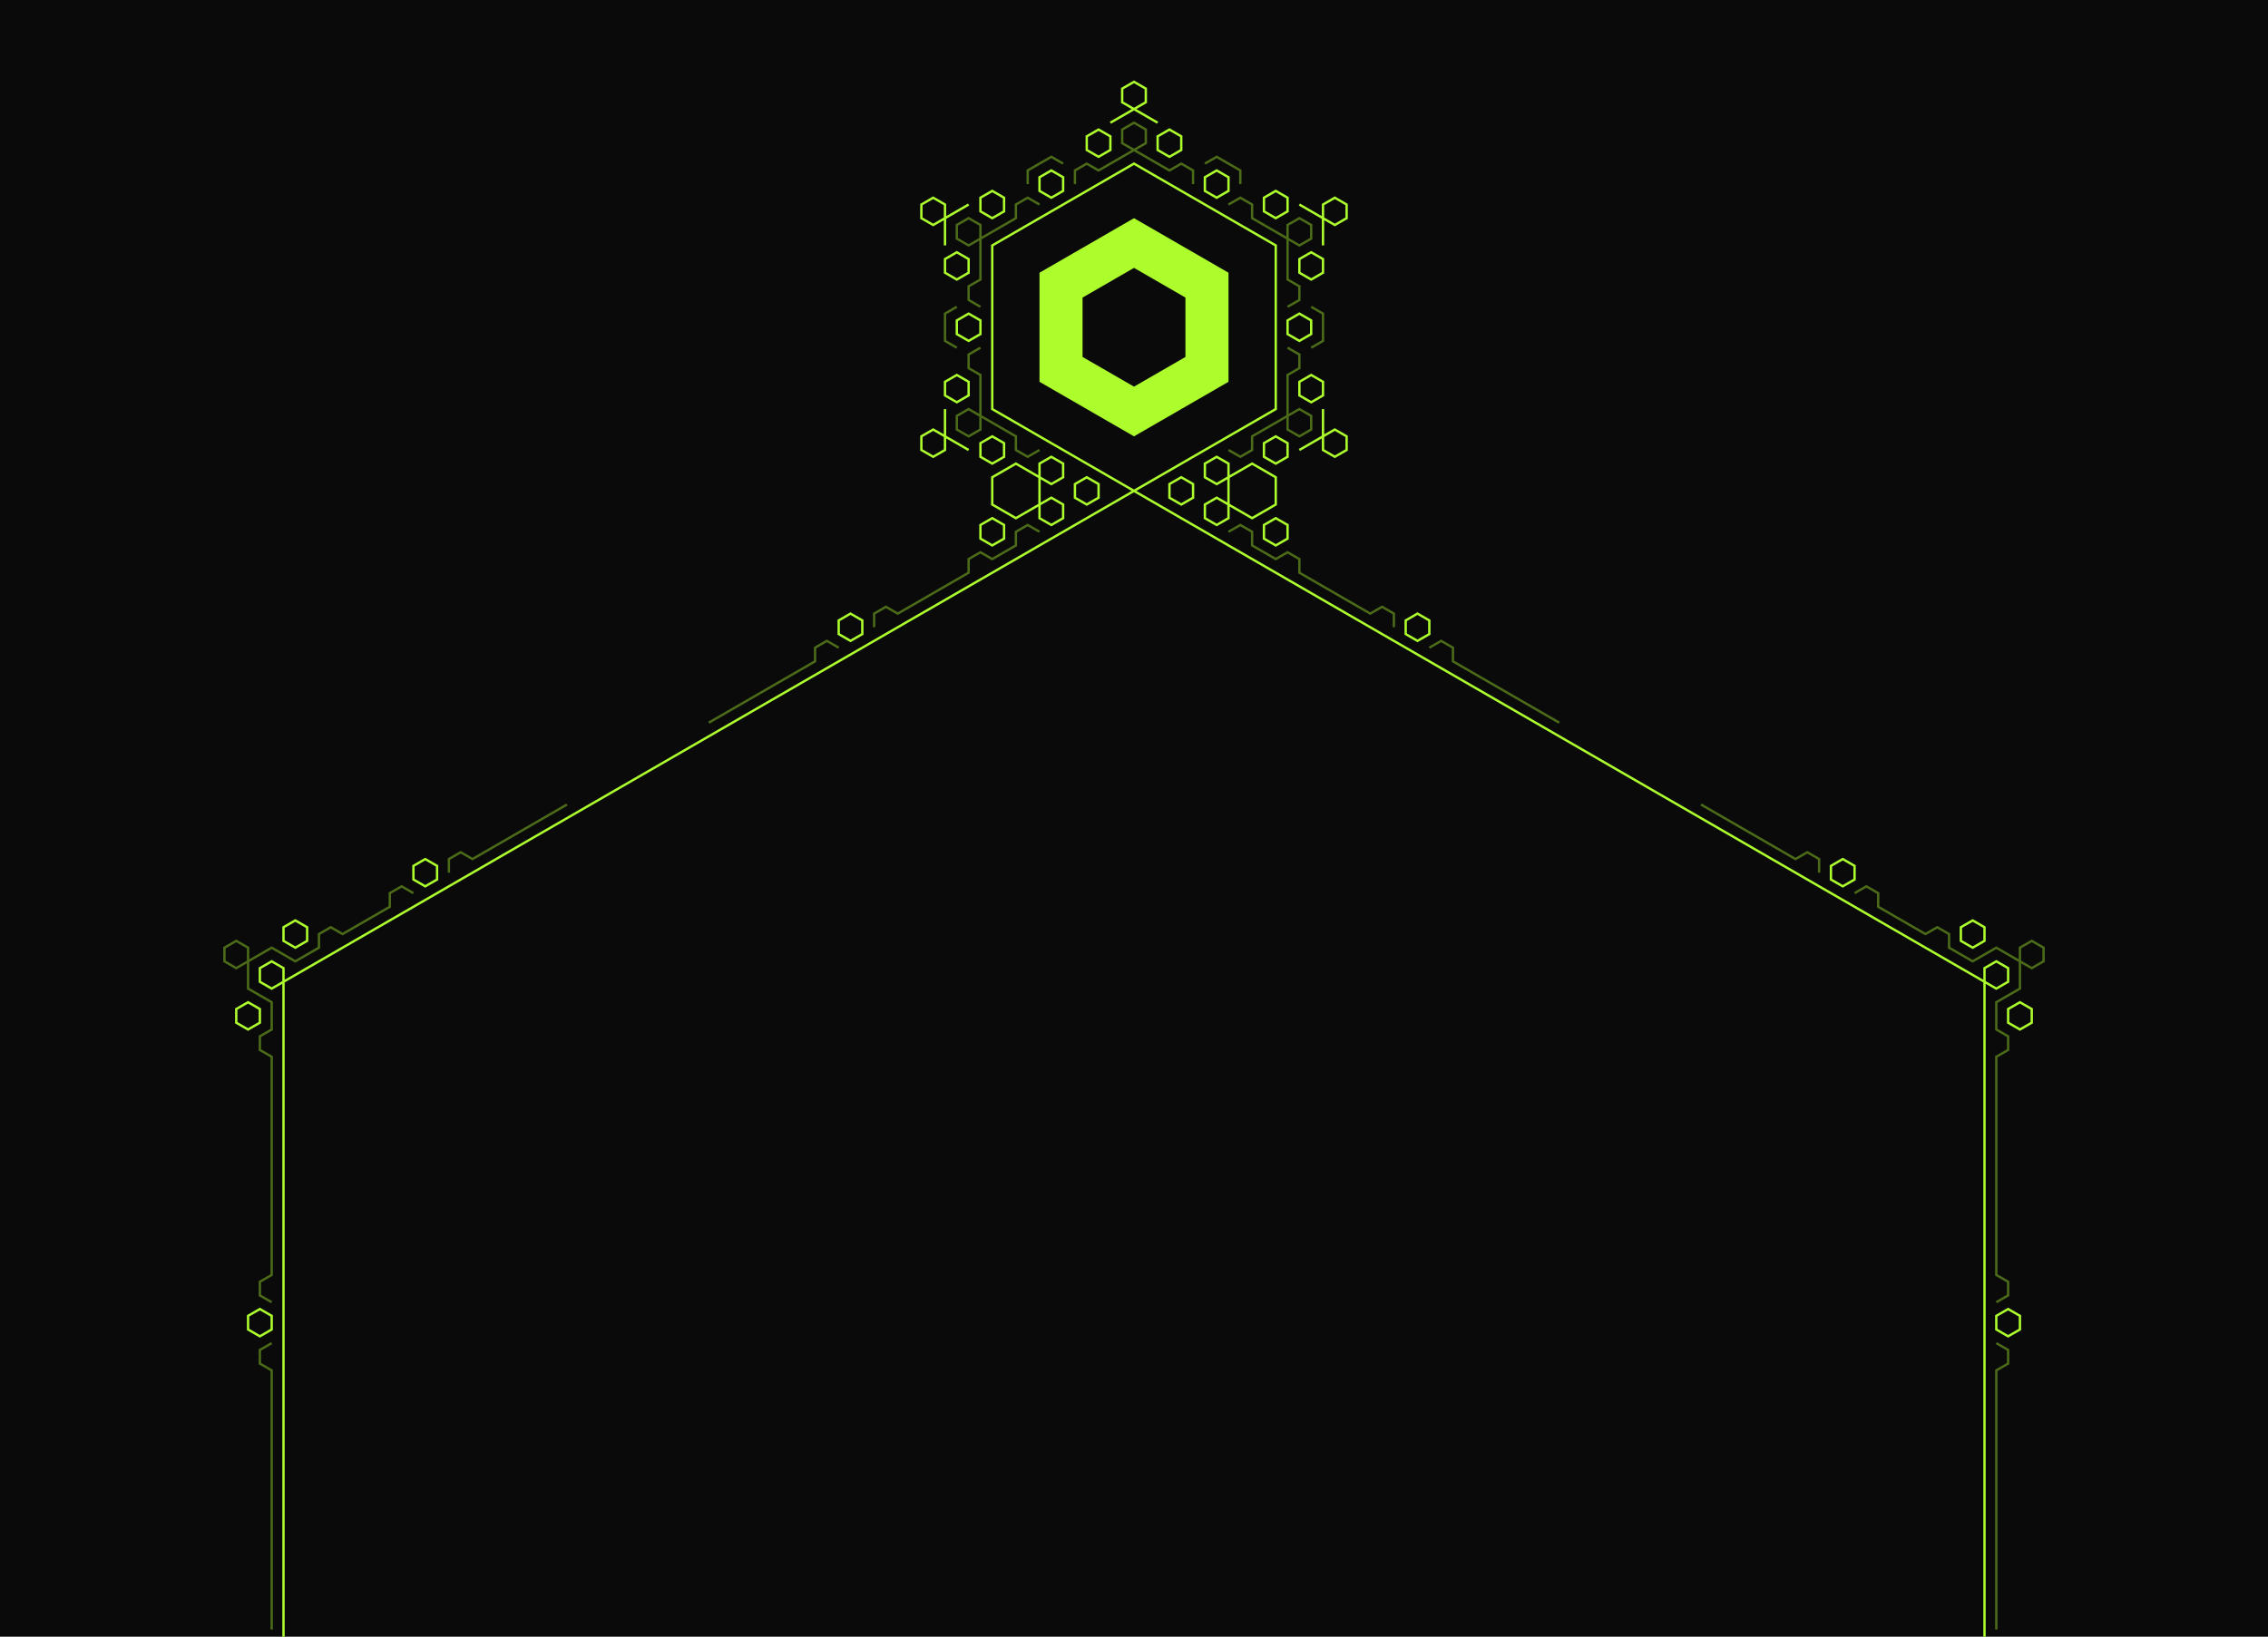
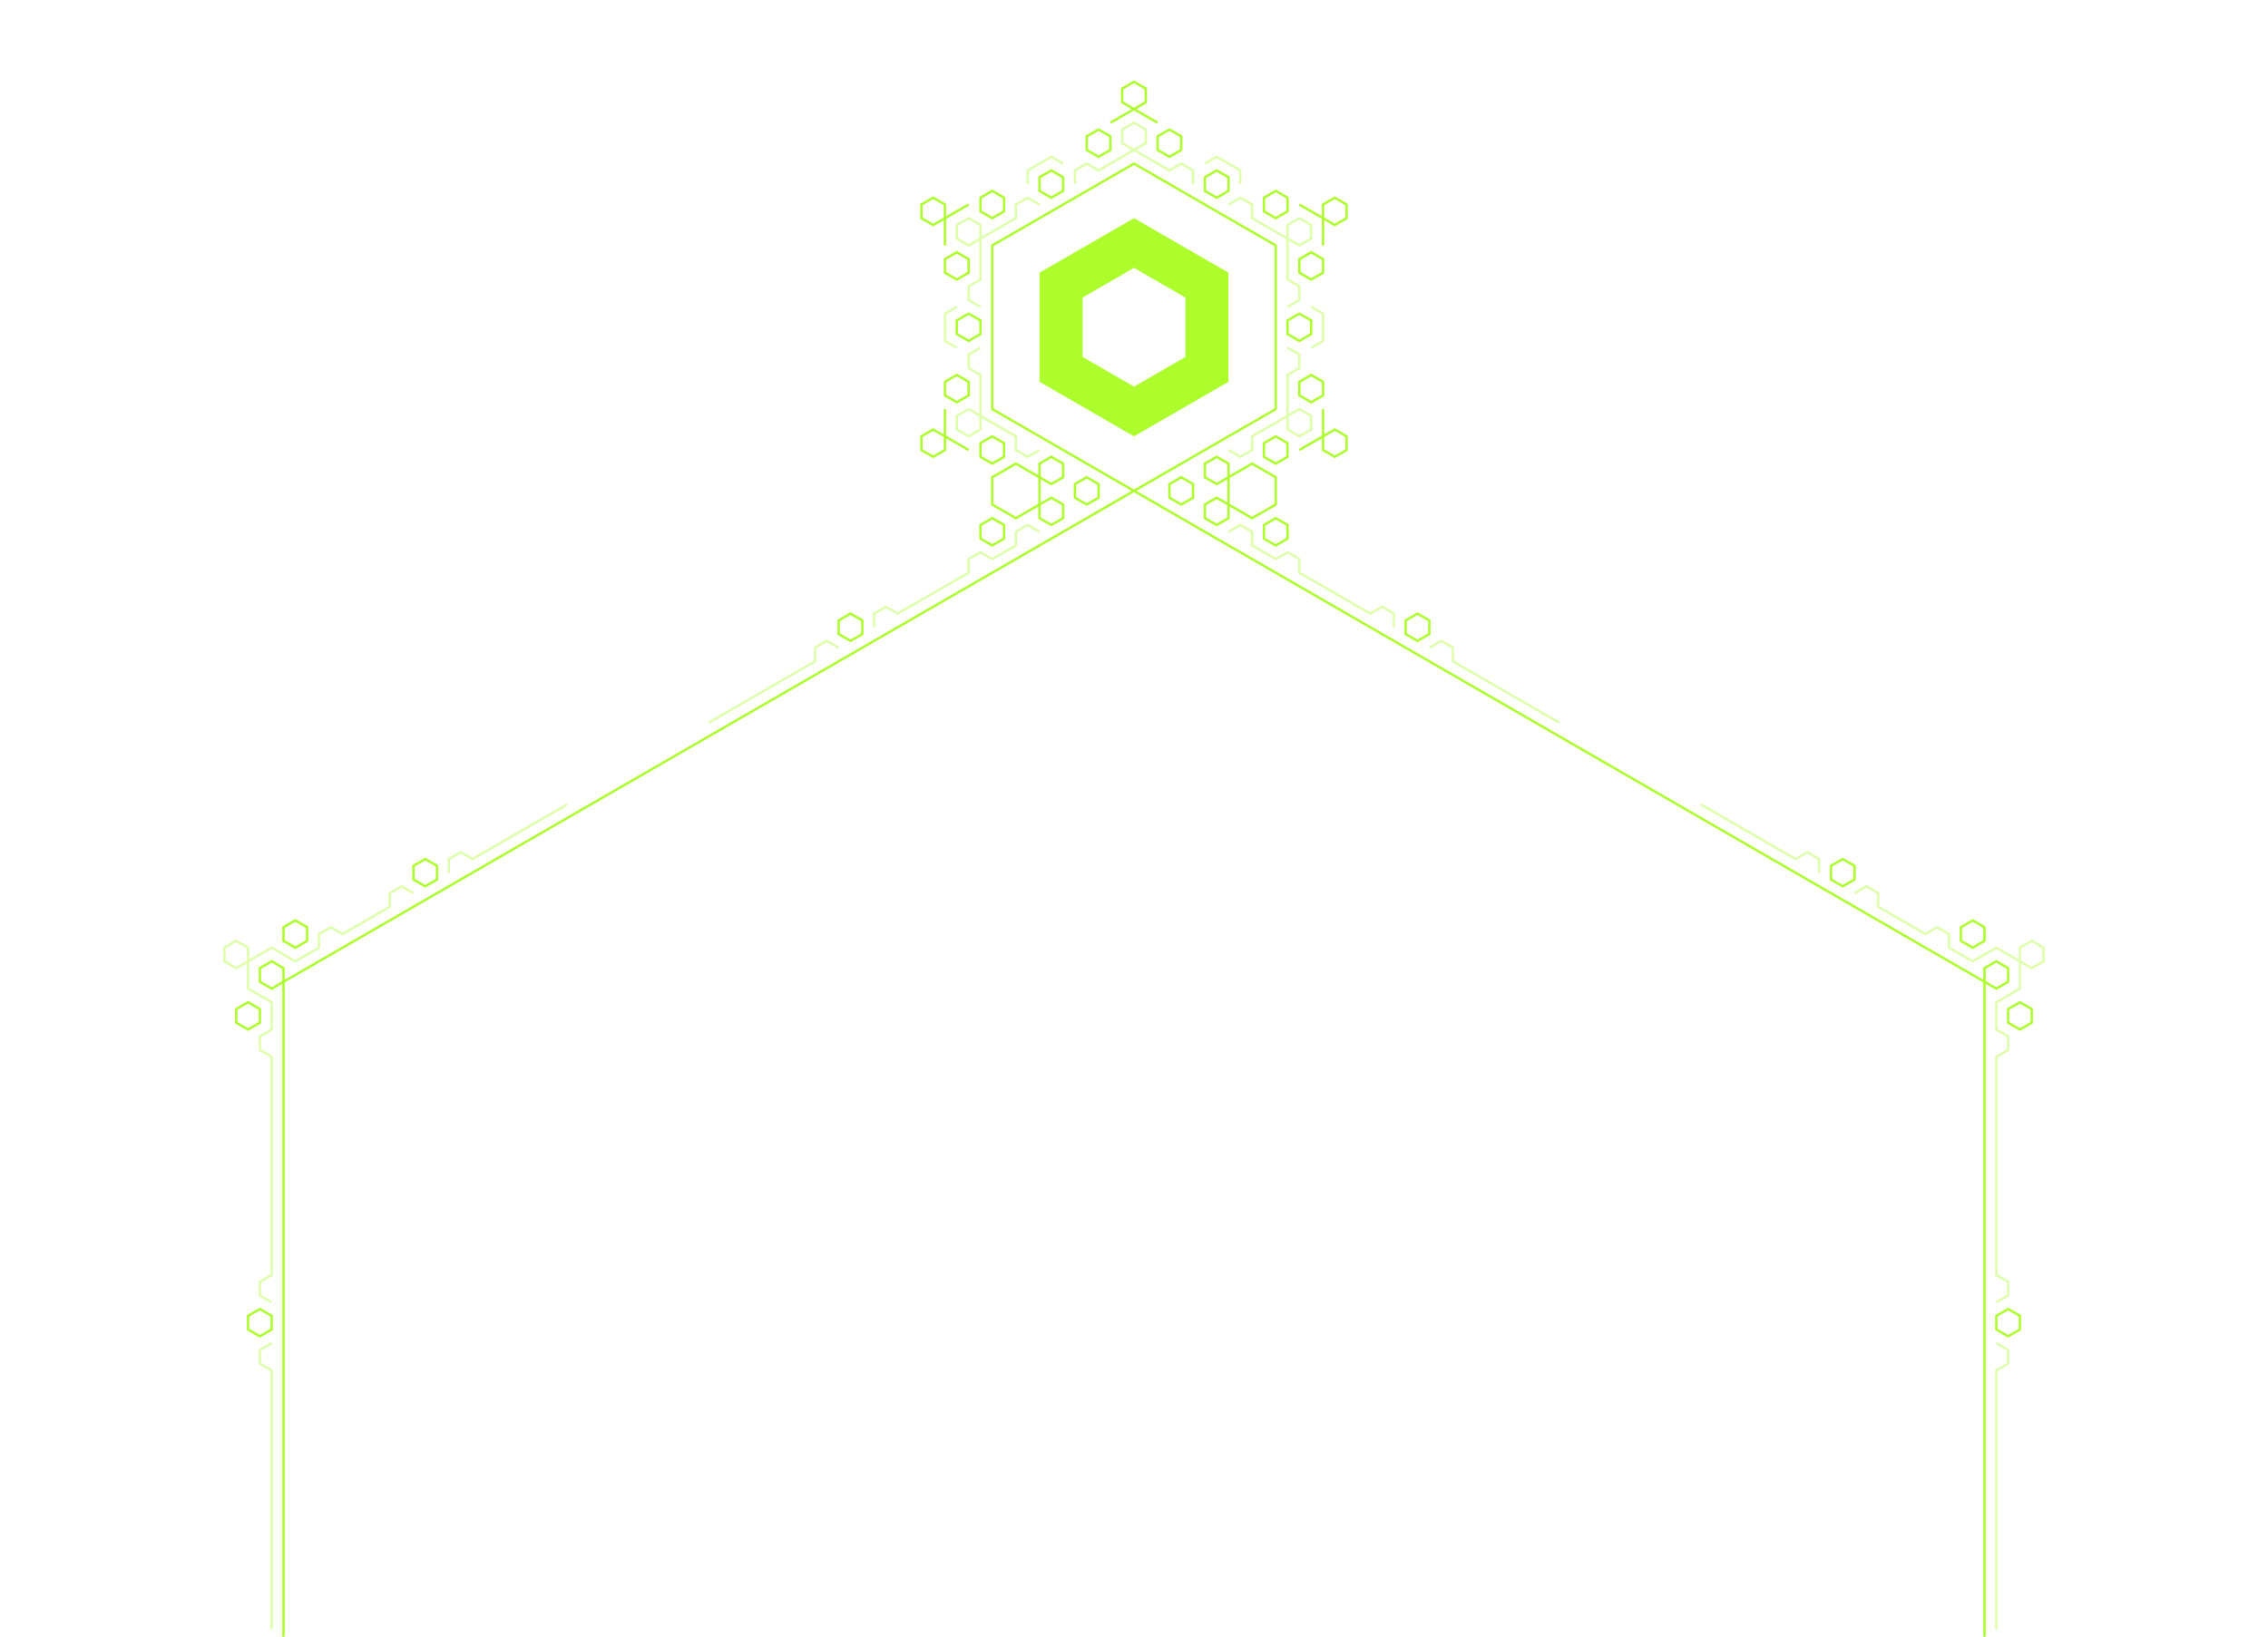
<svg xmlns="http://www.w3.org/2000/svg" xml:space="preserve" fill-rule="evenodd" stroke-miterlimit="1.5" clip-rule="evenodd" viewBox="0 0 960 693">
  <path id="Artboard6-960" fill="none" d="M0 0h960v693H0z" />
  <clipPath id="_clip1">
    <path d="M0 0h960v693H0z" />
  </clipPath>
  <g clip-path="url(#_clip1)">
-     <path id="bg" fill="#0a0a0a" d="M0 0h960v693H0z" />
    <g id="header">
      <g id="body" fill="none" stroke="#adfd2d">
        <g id="o100">
          <path vector-effect="non-scaling-stroke" d="M840 698.594V415.692L480 207.846 120 415.692v282.902m0-282.902v-5.773l-5-2.887-5 2.887v5.773l5 2.887 5-2.887Zm5-14.434-5-2.886v-5.774l5-2.887 5 2.887v5.774l-5 2.886Zm-15 31.755v-5.774l-5-2.887-5 2.887v5.774l5 2.886 5-2.886Zm5 129.904v-5.774l-5-2.887-5 2.887v5.774l5 2.886 5-2.886Zm725-147.225v-5.773l5-2.887 5 2.887v5.773l-5 2.887-5-2.887Zm10 17.321v-5.774l5-2.887 5 2.887v5.774l-5 2.886-5-2.886Zm-5 129.904v-5.774l5-2.887 5 2.887v5.774l-5 2.886-5-2.886Zm-15-164.545v-5.774l5-2.887 5 2.887v5.774l-5 2.886-5-2.886ZM595 268.468l5 2.887 5-2.887v-5.774l-5-2.886-5 2.886v5.774Zm-60-40.415 5 2.887 5-2.887v-5.773l-5-2.887-5 2.887v5.773Zm240 144.338 5 2.887 5-2.887v-5.774l-5-2.886-5 2.886v5.774Zm-360-144.34 5 2.887 5-2.887v-5.773l-5-2.887-5 2.887v5.773Zm-60 40.417 5 2.887 5-2.887v-5.774l-5-2.886-5 2.886v5.774ZM175 372.391l5 2.887 5-2.887v-5.774l-5-2.886-5 2.886v5.774Z" />
        </g>
        <g id="o40" opacity=".4">
          <path vector-effect="non-scaling-stroke" d="m175 378.164-5-2.886-5 2.886v5.774l-20 11.547-5-2.887-5 2.887v5.773l-10 5.774-10-5.774-15 8.661-5-2.887v-5.774l5-2.886 5 2.886v17.321l10 5.773v11.547l-5 2.887v5.774l5 2.886v92.377l-5 2.886v5.774l5 2.887m0 17.32-5 2.887v5.773l5 2.887v109.697m670-311.77 5-2.886 5 2.886v5.774l20 11.547 5-2.887 5 2.887v5.773l10 5.774 10-5.774 15 8.661 5-2.887v-5.774l-5-2.886-5 2.886v17.321l-10 5.773v11.547l5 2.887v5.774l-5 2.886v92.377l5 2.886v5.774l-5 2.887m0 17.32 5 2.887v5.773l-5 2.887v109.697M520 225.167l5-2.887 5 2.887v5.773l10 5.774 5-2.887 5 2.887v5.773l30 17.321 5-2.887 5 2.887v5.773m15 8.66 5-2.886 5 2.886v5.774l45 25.981m60 34.641 40 23.094 5-2.887 5 2.887v5.773M439.999 225.168l-4.998-2.888-5.001 2.888v5.774l-9.997 5.774-5.002-2.887-5.001 2.886v5.773l-30 17.32-5-2.887-5 2.887v5.774m-15 8.659-5-2.886-5 2.886v5.774l-45 25.981m-60 34.641-40 23.094-5-2.887-5 2.887v5.773" />
        </g>
      </g>
      <g id="top">
        <g id="o1001" fill="none" stroke="#adfd2d">
          <path vector-effect="non-scaling-stroke" d="m480 69.282 60 34.641v69.282l-60 34.641-60-34.641v-69.282l60-34.641Zm40 132.791v11.547l10 5.773 10-5.773v-11.547l-10-5.774-10 5.774Zm-10 11.547v5.773l5 2.887 5-2.887v-5.773l-5-2.887-5 2.887Zm35-72.169v-5.774l5-2.886 5 2.886v5.774l-5 2.887-5-2.887Zm-35 60.622v-5.774l5-2.887 5 2.887v5.774l-5 2.886-5-2.886Zm-15 8.66v-5.774l5-2.886 5 2.886v5.774l-5 2.887-5-2.887Zm40-17.321v-5.773l5-2.887 5 2.887v5.773l-5 2.887-5-2.887Zm15-25.98v-5.774l5-2.887 5 2.887v5.774l-5 2.886-5-2.886Zm0-51.962v-5.773l5-2.887 5 2.887v5.773l-5 2.887-5-2.887Zm-15-25.981v-5.773l5-2.887 5 2.887v5.773l-5 2.887-5-2.887Zm-45-25.98v-5.774l5-2.887 5 2.887v5.774l-5 2.886-5-2.886Zm-30 0v-5.774l5-2.887 5 2.887v5.774l-5 2.886-5-2.886Zm-45 25.98v-5.773l5-2.887 5 2.887v5.773l-5 2.887-5-2.887Zm-15 25.981v-5.773l5-2.887 5 2.887v5.773l-5 2.887-5-2.887Zm0 51.962v-5.774l5-2.887 5 2.887v5.774l-5 2.886-5-2.886Zm110-86.603v-5.773l5-2.887 5 2.887v5.773l-5 2.887-5-2.887Zm-70 0v-5.773l5-2.887 5 2.887v5.773l-5 2.887-5-2.887Zm-35 60.622v-5.774l5-2.886 5 2.886v5.774l-5 2.887-5-2.887Zm145 49.075 15-8.661 5 2.887v5.774l-5 2.886-5-2.886v-17.321m-140 40.417 10 5.773 10-5.773v-11.547l-10-5.774-10 5.774v11.547Zm35-2.888 5 2.887 5-2.887v-5.774l-5-2.886-5 2.886v5.774Zm-15 8.66 5 2.887 5-2.887v-5.773l-5-2.887-5 2.887v5.773Zm0-17.32 5 2.886 5-2.886V196.3l-5-2.887-5 2.887v5.774Zm-24.999-8.661 5 2.887 5-2.887v-5.774l-5-2.886-5 2.886v5.774ZM560 103.923v-17.32l5-2.887 5 2.887v5.773l-5 2.887-15-8.66m-60-34.641-15-8.661v-5.773l5-2.887 5 2.887v5.773l-15 8.661m-60 34.641-15 8.66-5-2.887v-5.773l5-2.887 5 2.887v17.32m0 69.282v17.321l-5 2.886-5-2.886v-5.774l5-2.887 15 8.661" />
        </g>
        <g id="o401" fill="none" stroke="#adfd2d" opacity=".4">
          <path vector-effect="non-scaling-stroke" d="M505 77.942v-5.773l-5-2.887-5 2.887-20-11.547v-5.774l5-2.886 5 2.886v5.774l-20 11.547-5-2.887-5 2.887v5.773m65 8.661 5-2.887 5 2.887v5.773l20 11.547 5-2.887v-5.773l-5-2.887-5 2.887v23.094l5 2.887v5.773l-5 2.887m0 17.32 5 2.887v5.774l-5 2.886v23.094l5 2.887 5-2.887v-5.773l-5-2.887-20 11.547v5.774l-5 2.886-5-2.886m-105-43.302-5 2.887v5.774l5 2.886v23.094l-5 2.887-5-2.887v-5.773l5-2.887 20 11.547v5.774l5 2.886 5-2.886m-25-60.622-5-2.887v-5.773l5-2.887V95.263l-5-2.887-5 2.887v5.773l5 2.887 20-11.547v-5.773l5-2.887 5 2.887m115 60.621 5-2.886v-11.547l-5-2.887m-30-51.962v-5.773l-10-5.774-5 2.887m-60 0-5-2.887-10 5.774v5.773m-30 51.962-5 2.887v11.547l5 2.886" />
        </g>
        <path id="chonk" fill="#adfd2d" d="m480 92.376 40 23.094v46.188l-40 23.094-40-23.094V115.47l40-23.094Zm0 21.046 21.773 12.571v25.142L480 163.706l-21.773-12.571v-25.142L480 113.422Z" />
      </g>
    </g>
  </g>
</svg>
